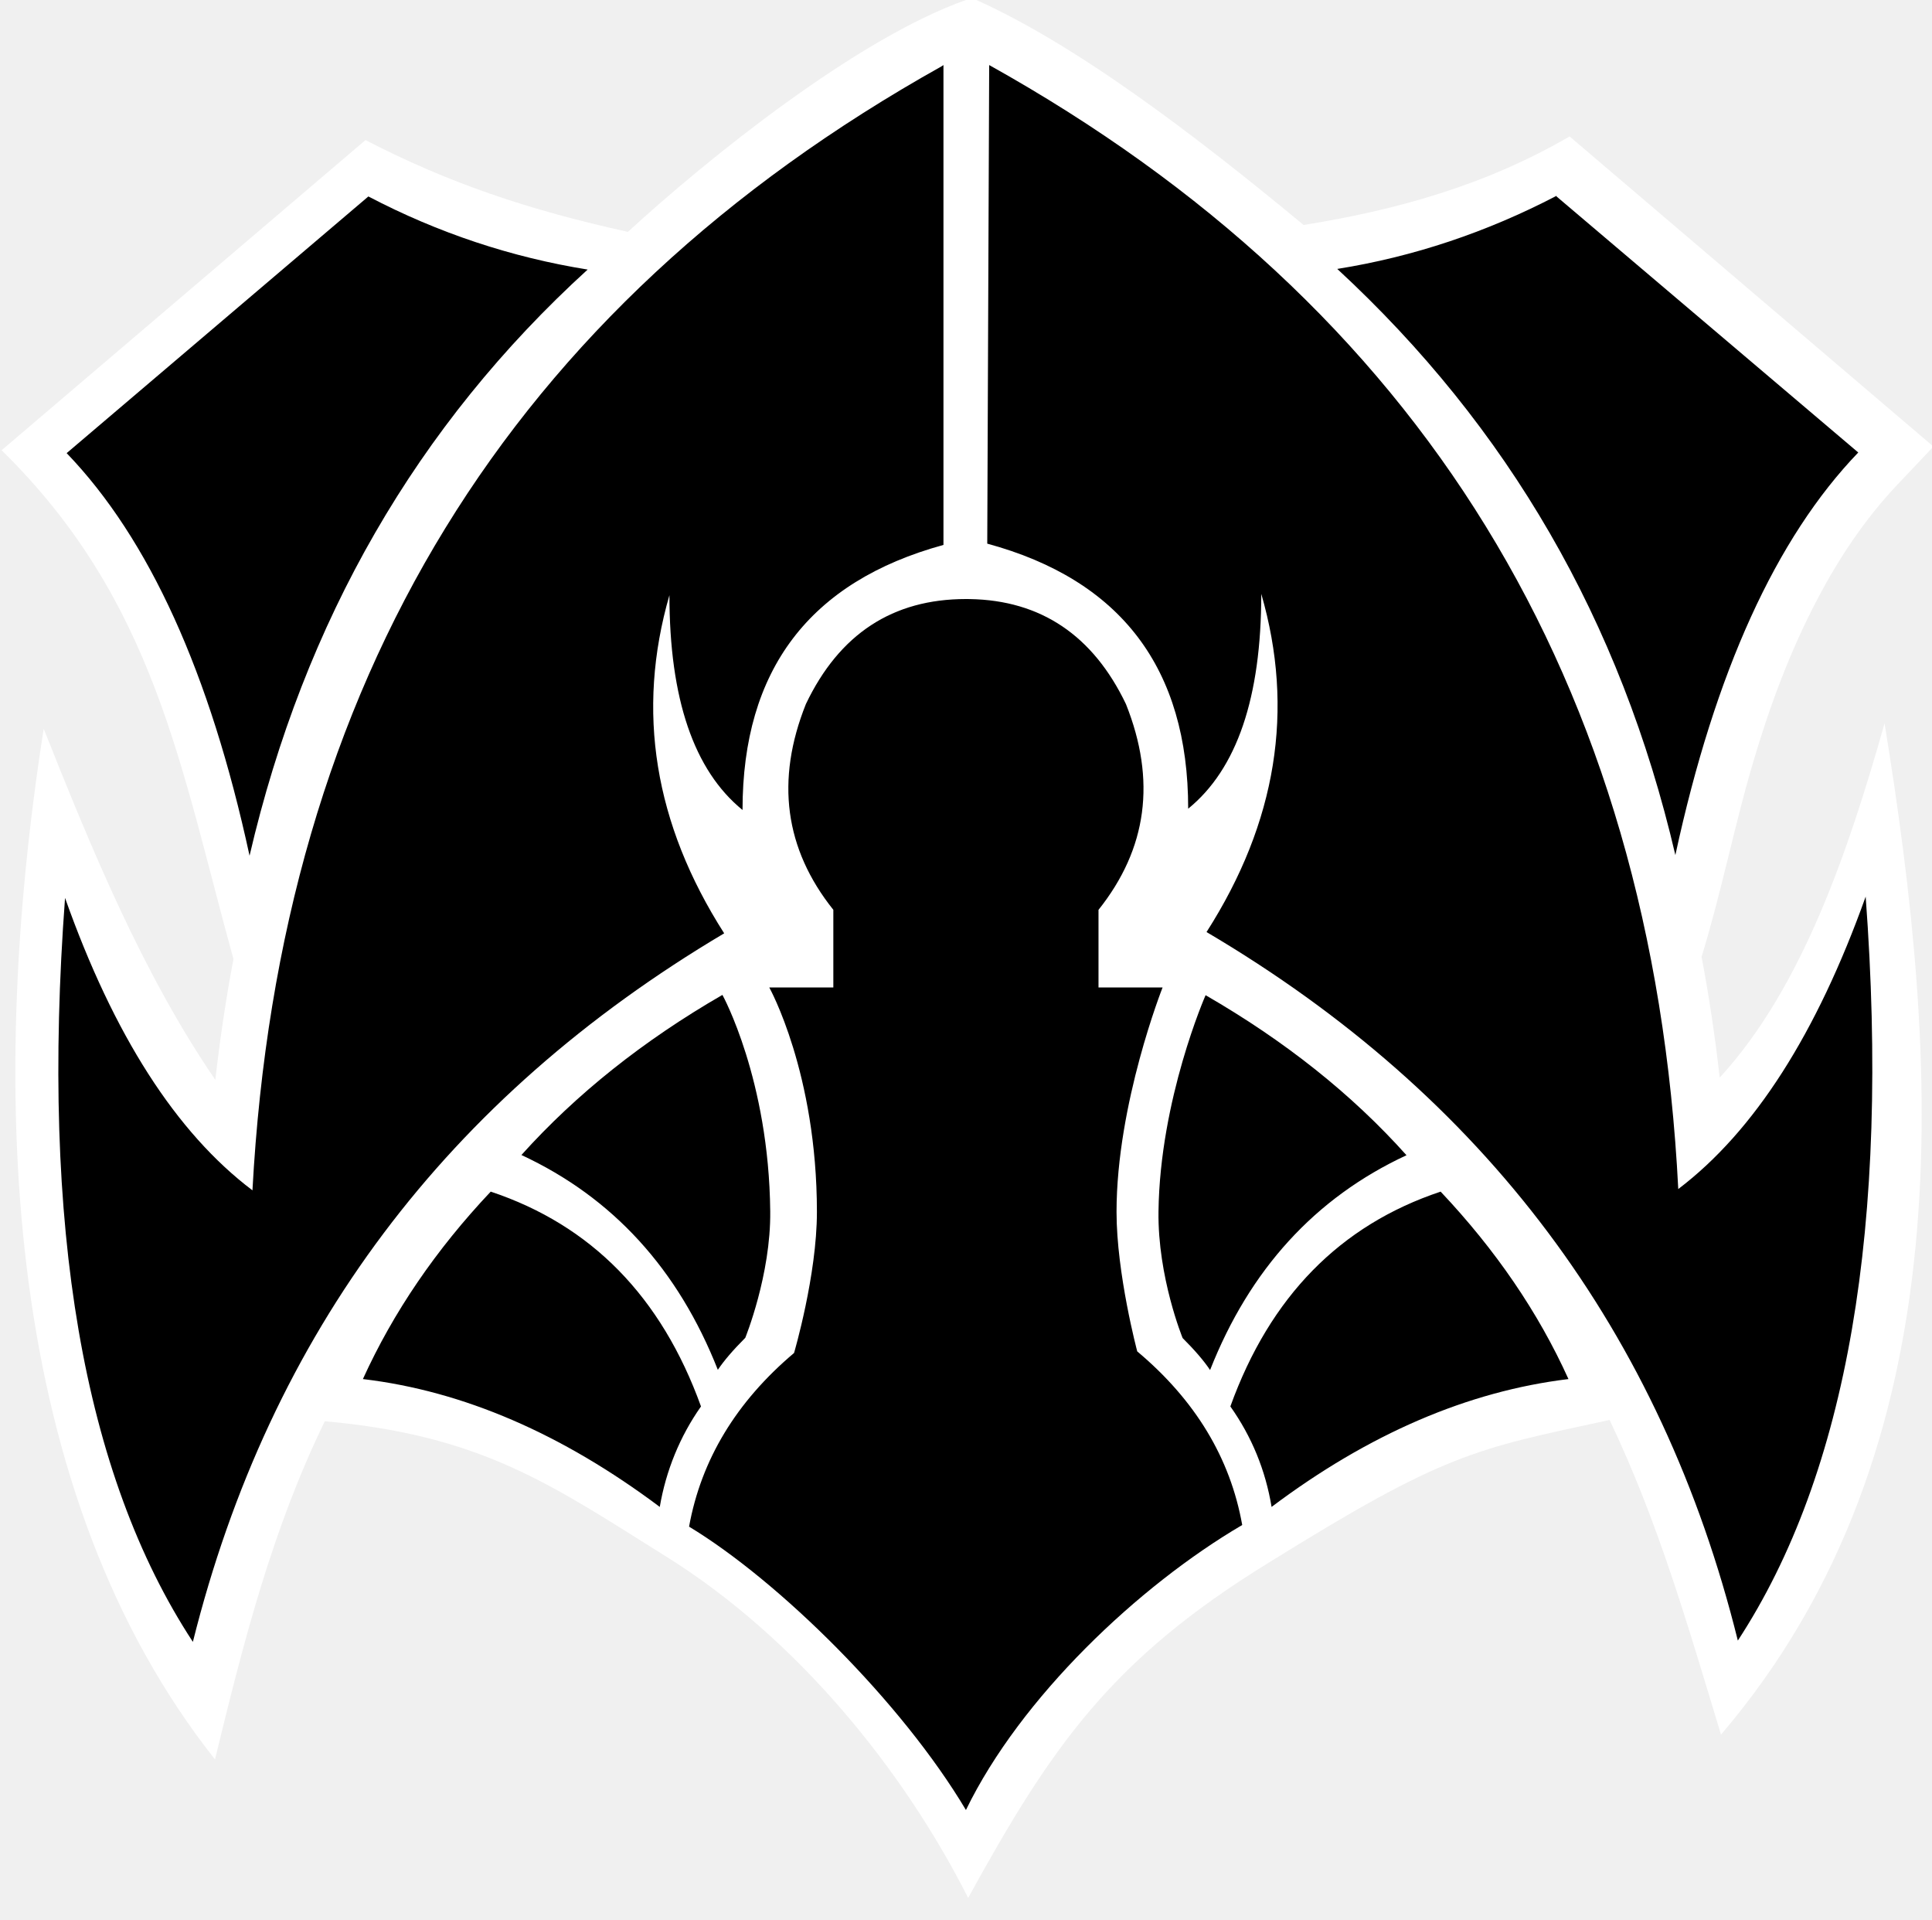
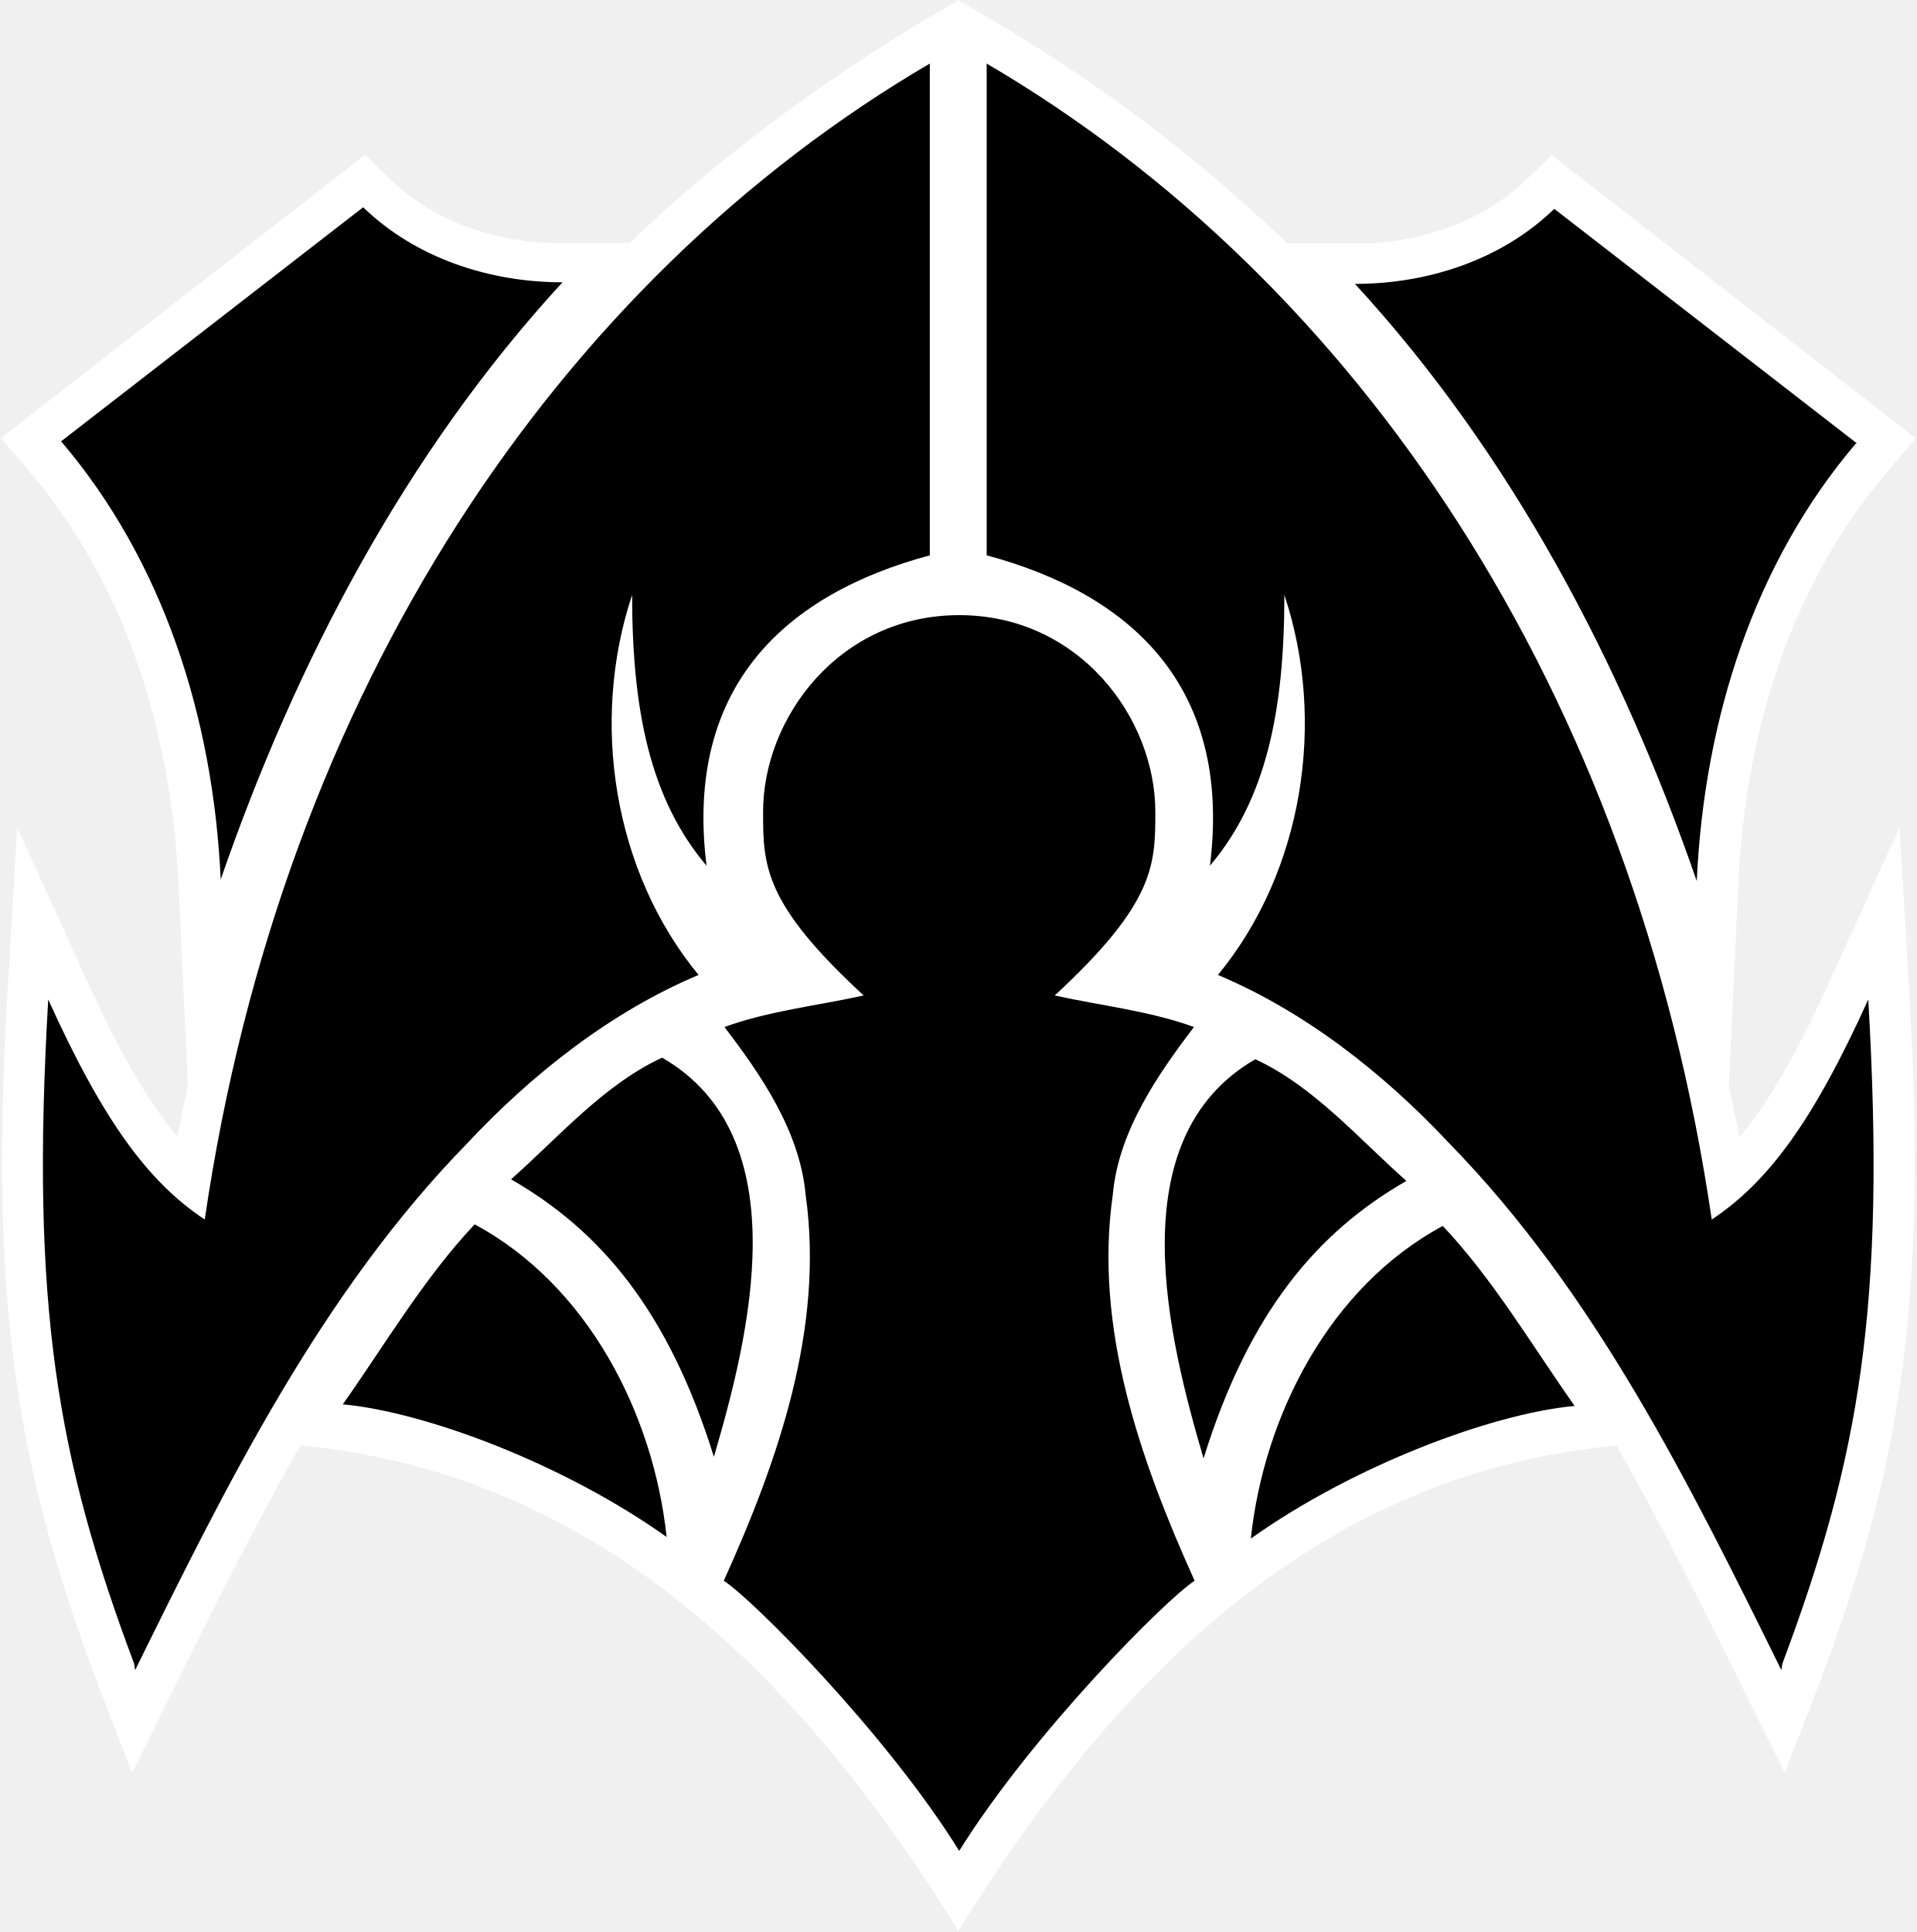
- <svg xmlns="http://www.w3.org/2000/svg" width="600" height="596" version="1.1">
-   <path id="outline" fill="white" d="m300 0c-33.8 11.9-80.2 49.2-105 72-31-6.87-55.3-15-81.5-28.5l-113 96.3c47.6 46.7 55.5 98.2 72 158-2.35 12.4-4.21 25-5.63 37.5-22.7-33.2-38.6-72.1-53.3-109-18.2 116-11.7 238 53.2 320 9.05-37.3 17.9-71.7 34.1-105 49.2 4.35 70.9 20.1 106 42 40.7 25.4 73.6 66.1 93.8 106 26-47.3 44.6-74.1 93.2-104 54.7-34 63.7-35.3 106-44.4 15.1 31.6 24.3 63.8 34.6 97.7 76.5-89.6 67.7-210 50.8-314-11.2 39.5-25.5 82-51.2 110-1.42-12.6-3.28-25.1-5.63-37.5 6.24-20.4 10.2-40.7 15.8-59.7 5.18-17.7 11.6-35.1 20.2-51.4 6.69-12.8 14.8-24.9 24.7-35.4 3.24-3.46 6.65-6.96 9.94-10.5 0.455-0.48 0.911-0.96 1.37-1.44l-113-96.3c-26.3 15.3-54 22.9-82.6 27.5-33.8-28-71.9-57.1-104-70.9z" />
-   <path id="mask" fill="black" d="m293 20.2v149c-41.6 11.4-62.4 38.8-62.4 82.3-15.1-12.3-22.7-34.5-22.7-66.7-10.4 36-4.73 71 17 105-86.1 51.1-141 124-165 220-34.1-52-47.3-129-39.7-231 15.1 42.6 34.5 72.9 58.2 90.8 8.52-158 79.9-274 214-349zm14.2 0c134 74.7 206 191 214 349 23.7-18 43-48.3 58.2-90.8 7.57 102-5.68 179-39.7 231-23.7-95.6-78.5-169-165-220 21.8-34.1 27.4-69.1 17-105 0 32.2-7.57 54.4-22.7 66.7 0-43.5-20.8-71-62.4-82.3z" />
-   <path id="shield" fill="black" d="m214 474c3.78-20.8 14.7-38.8 32.6-53.9 0 0 7.1-24.1 7.1-43.8 0-43.2-14.8-69.7-14.8-69.7h19.9v-24.1c-15.1-18.9-18-40.2-8.52-63.9 10.4-21.8 27-32.6 49.7-32.6l1.19 0.011c22.1 0.375 38.3 11.3 48.5 32.6 9.46 23.7 6.62 44.9-8.52 63.9v24.1h19.9s-14.3 36.1-14.3 69.7c0 19.2 6.43 43.3 6.43 43.3 18 15.1 28.9 33.1 32.6 53.9-32.2 18.9-68.8 53.5-85.8 88.5-20-33.6-58.2-71.2-86-88zm-61.6-104c31.2 10.4 53 32.6 65.3 66.7-6.56 9.31-10.9 20-12.8 31.2-30.3-22.7-61-36-92.2-39.7 9.46-20.8 22.7-40.2 39.7-58.2zm295 0c17 18 30.3 37.4 39.7 58.2-31.2 3.78-62 17-92.2 39.7-1.89-11.4-6.15-21.8-12.8-31.2 12.3-34.1 34.1-56.3 65.3-66.7zm-223-61s14.4 26.2 14.8 67.1c0.225 19.7-7.75 39.3-7.75 39.3-3.78 3.78-6.62 7.1-8.52 9.93-12.3-31.2-32.6-53.5-61-66.7 17-18.9 37.8-35.5 62.4-49.7zm150 0c24.6 14.2 45.4 30.7 62.4 49.7-28.4 13.2-48.7 35.5-61 66.7-1.89-2.84-4.73-6.15-8.52-9.93 0 0-7.76-18.9-7.5-39.3 0.444-34.9 14.6-67.1 14.6-67.1zm-260-248c21.8 11.4 44.5 18.9 68.1 22.7-53 48.3-88 109-105 182-12.3-56.8-31.2-98.4-56.8-125zm369 0 93.7 79.5c-25.5 26.5-44.5 68.1-56.8 125-17-72.9-52-133-105-182 23.7-3.78 46.4-11.4 68.1-22.7z" />
+ <svg xmlns="http://www.w3.org/2000/svg" width="600" height="605" version="1.1">
+   <path id="outline" fill="white" d="m197 76.1-21.3 0.063c-19.8 0.06-39.6-6.62-53.3-19.8l-8.13-7.85-114 88.7 8.89 10.4c29.4 34.4 44.4 80.1 46.7 129l2.95 63.2c-1.14 5.37-2.23 10.8-3.24 16.2-8.83-10.4-17.7-25.5-28.3-48.8l-21.9-48.2-3.07 52.8c-5.68 97.7 3.27 148 27.7 214l0.026 0.069 0.029 0.069 11.3 29.2 13.2-26.6c12.6-25.5 25.4-51.2 39.5-75.9 95.6 8.95 159 76.2 206 152 46.6-75.4 110-143 206-152 14.1 24.7 26.9 50.4 39.5 75.9l13.2 26.6 11.3-29.2 0.026-0.069c24.4-65.4 33.4-116 27.7-214l-3.08-52.8-21.9 48.2c-10.6 23.4-19.4 38.4-28.3 48.8-1.01-5.46-2.09-10.9-3.24-16.2l2.95-63.2c2.28-49 17.3-94.6 46.7-129l8.89-10.4-114-88.7-8.13 7.85c-13.7 13.2-33.5 19.9-53.3 19.8l-21.3-0.063c-35.2-33.1-64.8-54.2-103-76.1-38.2 21.7-76 49.8-103 76.1z" />
+   <path id="body" fill="black" d="m374 495c-17-37.7-31.6-79.2-25.6-121 1.78-19.9 14.3-37.8 25.4-52.4-14-5.07-29.1-6.67-43.6-9.87 31.4-29 31.5-40.9 31.5-57.5 0-29.5-23.9-61.6-61.4-61.6-37.5 0-61.4 32.1-61.4 61.6 0 16.7 0.113 28.6 31.5 57.5-14.5 3.2-29.6 4.8-43.6 9.87 11.1 14.5 23.6 32.5 25.4 52.4 5.94 41.9-8.61 83.4-25.6 121 9.19 5.97 51 48 73.7 84.6 22.8-36.6 64.5-78.6 73.7-84.6zm119-54.7c-13.4-19-25.4-39.5-41.3-56.4-35.5 19.1-56 59.4-60.1 97.9 32.2-22.9 75.2-39 101-41.5zm-52.7-70.5c-14.9-13.2-29.1-29.7-47.3-38.1-43.1 24.9-27.1 87.8-16.2 125 14.3-46 35.7-70.9 63.5-86.9zm141-231-94.7-73.4c-16.5 16-39.6 23.5-62.4 23.5 49.1 53.4 83.5 119 107 187 2.39-51.2 18.2-99.8 49.8-137zm-474 301c13.4-19 25.4-39.5 41.3-56.4 35.5 19.1 56 59.4 60.1 97.9-32.2-22.9-75.2-39-101-41.5zm52.7-70.5c14.9-13.2 29.1-29.7 47.3-38.1 43.1 24.9 27.1 87.8 16.2 125-14.3-46-35.7-70.9-63.5-86.9zm-141-231 94.7-73.4c16.5 16 39.6 23.5 62.4 23.5-49.1 53.4-83.5 119-107 187-2.39-51.2-18.2-99.8-49.8-137z M558 521c24.1-64.3 32.5-112 26.9-208-17.3 38.2-31.3 57.1-49 68.9-24.3-166-111-294-227-362v154c44.3 11.9 77 40.3 69.9 97.2 17.6-20.8 23.3-48.5 23.3-84.8 13.2 39.6 5.89 86.6-20.8 119 27.3 11.5 51.9 30.8 72.4 52.7 45.8 46.9 75.4 107 104 165zm-516 0c-24.1-64.3-32.5-112-26.9-208 17.3 38.2 31.3 57.1 49 68.9 24.3-166 111-294 227-362v154c-44.3 11.9-77 40.3-69.9 97.2-17.6-20.8-23.3-48.5-23.3-84.8-13.2 39.6-5.89 86.6 20.8 119-27.3 11.5-51.9 30.8-72.4 52.7-45.8 46.9-75.4 107-104 165z" />
</svg>
